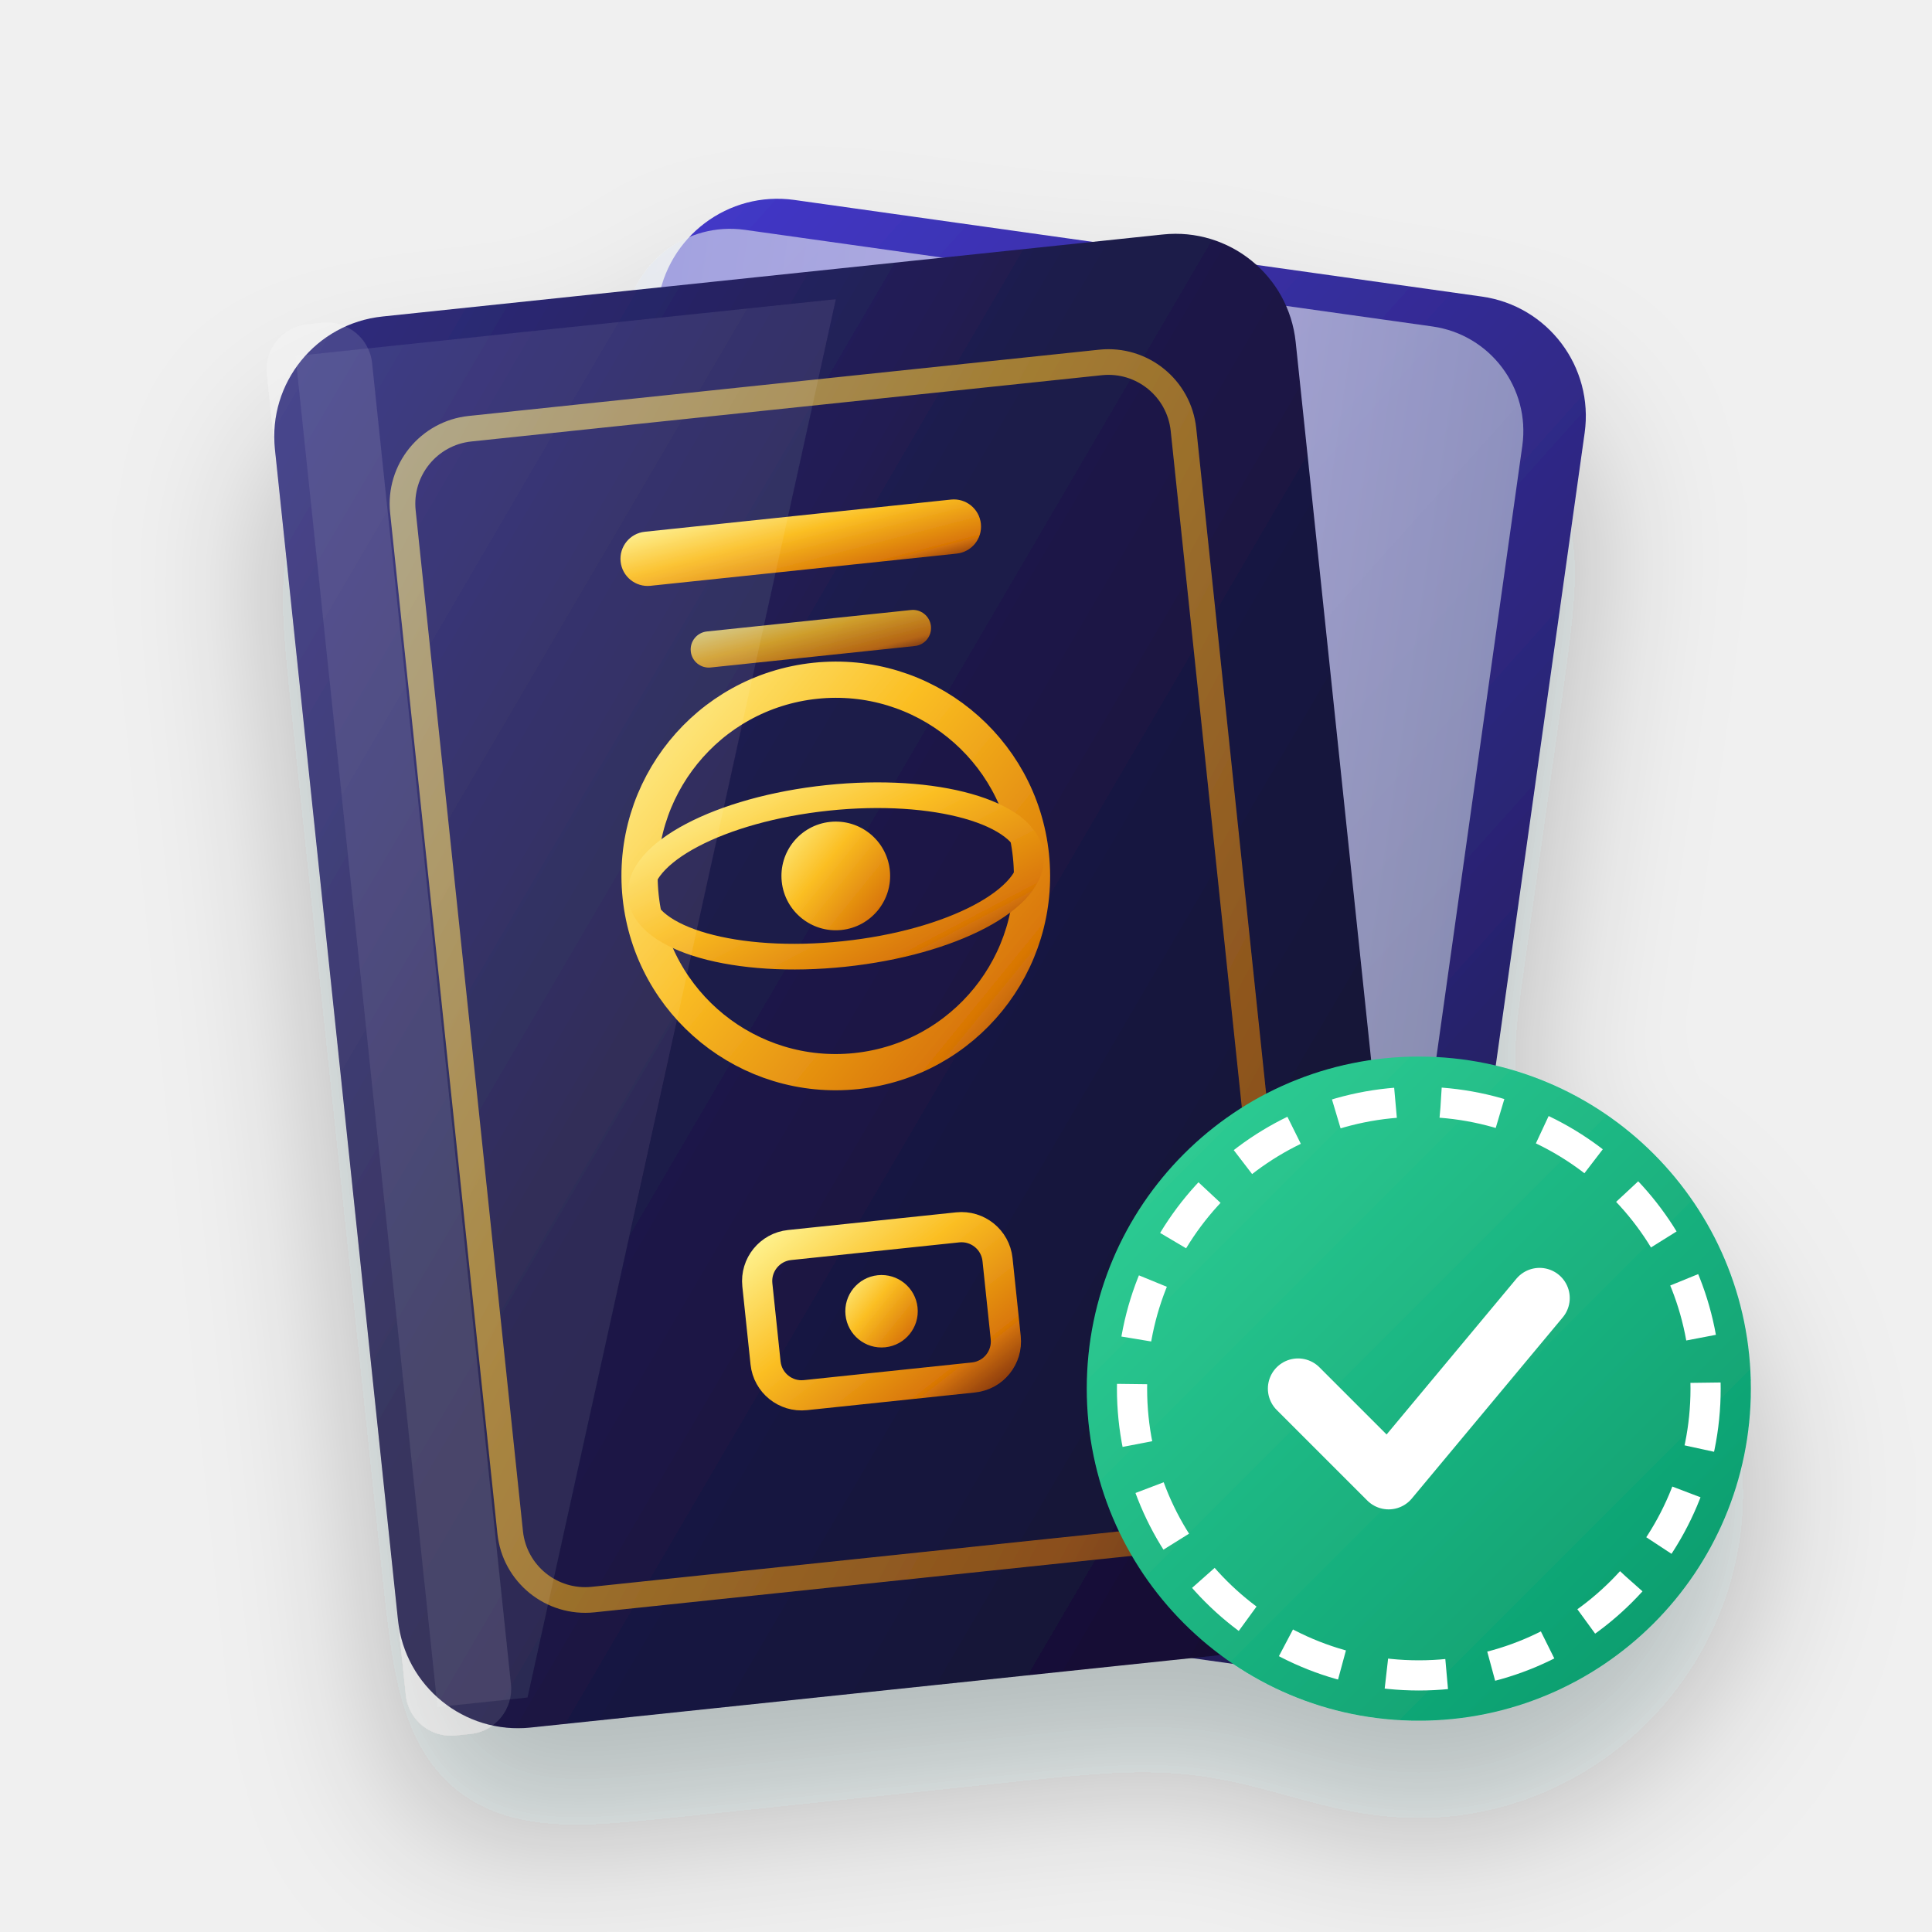
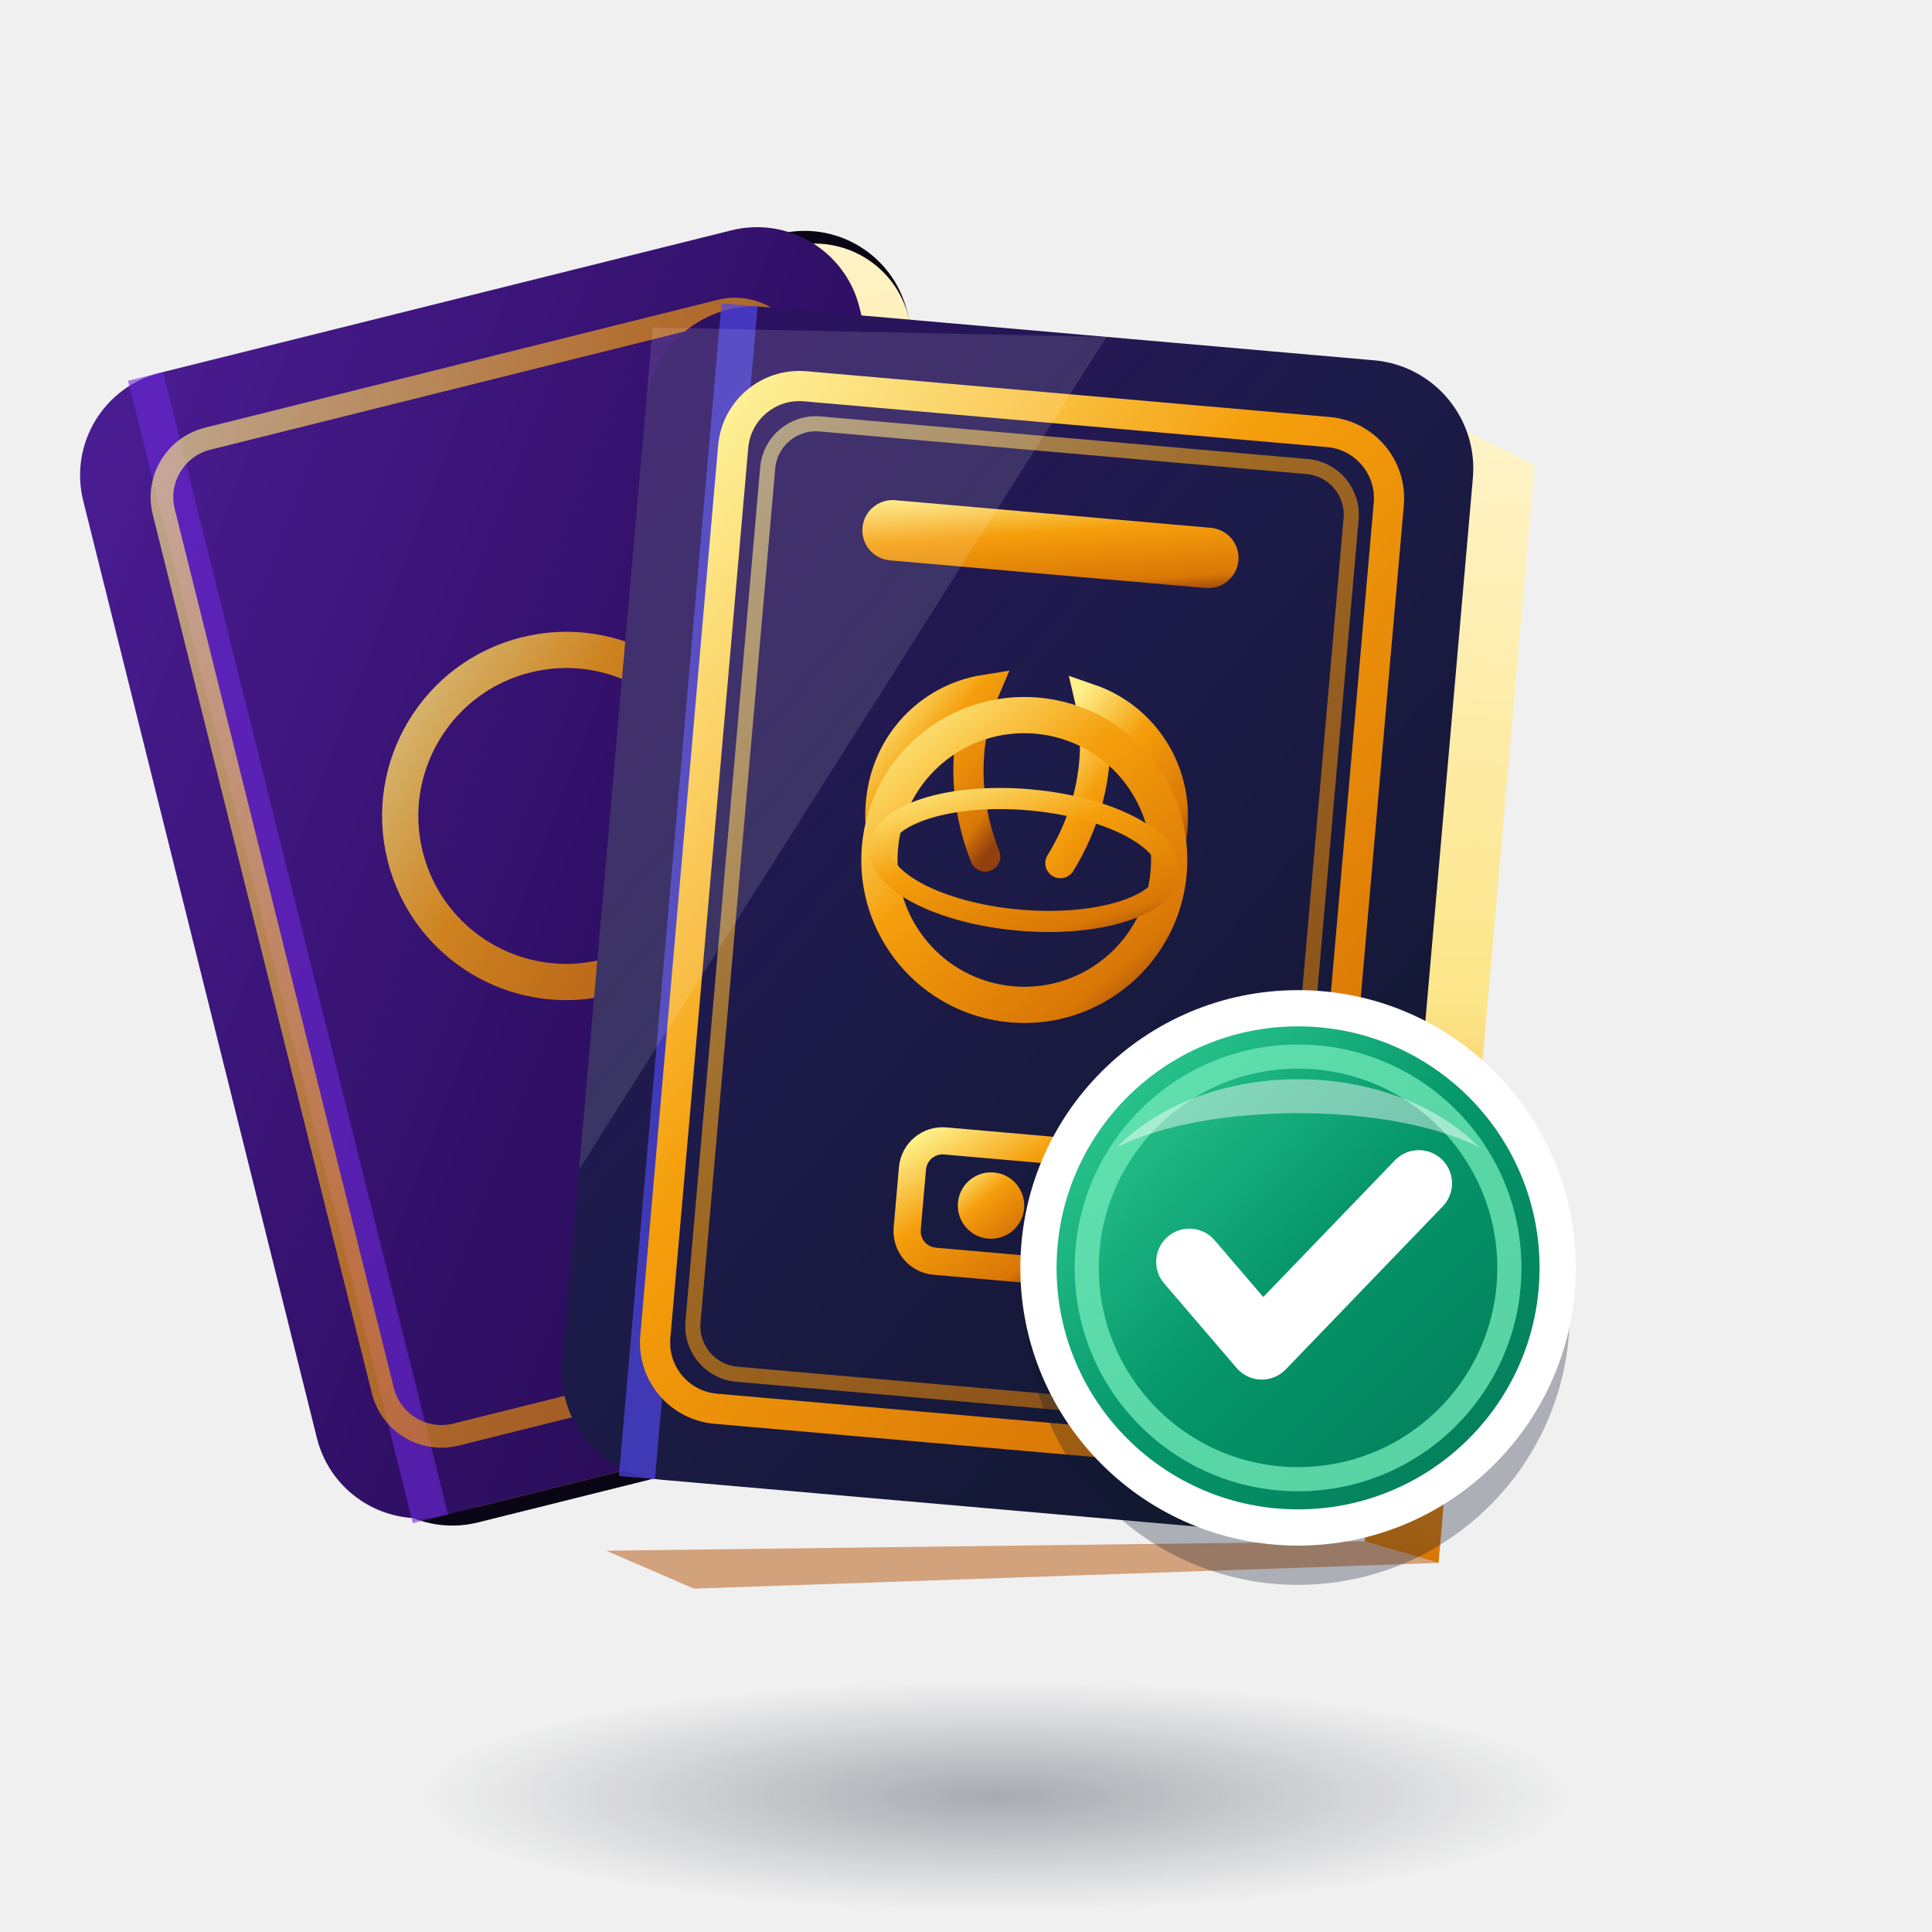
- <svg xmlns="http://www.w3.org/2000/svg" viewBox="0 0 64 64" fill="none">
+ <svg xmlns="http://www.w3.org/2000/svg" viewBox="0 0 64 64" fill="none" shape-rendering="geometricPrecision">
  <defs>
-     <linearGradient id="passCover" x1="0%" y1="0%" x2="100%" y2="100%">
-       <stop offset="0%" stop-color="#312e81" />
+     <linearGradient id="visaPassBack" x1="0%" y1="0%" x2="100%" y2="100%">
+       <stop offset="0%" stop-color="#4c1d95" />
+       <stop offset="50%" stop-color="#311068" />
+       <stop offset="100%" stop-color="#1e0842" />
+     </linearGradient>
+     <linearGradient id="visaPassFront" x1="0%" y1="0%" x2="100%" y2="100%">
+       <stop offset="0%" stop-color="#2e1065" />
      <stop offset="40%" stop-color="#1e1b4b" />
-       <stop offset="100%" stop-color="#0f0d2e" />
+       <stop offset="100%" stop-color="#0f172a" />
    </linearGradient>
-     <linearGradient id="passCoverBack" x1="0%" y1="0%" x2="100%" y2="100%">
-       <stop offset="0%" stop-color="#4338ca" />
-       <stop offset="100%" stop-color="#1e1b4b" />
-     </linearGradient>
-     <linearGradient id="passGold" x1="0%" y1="0%" x2="100%" y2="100%">
+     <linearGradient id="visaGold" x1="0%" y1="0%" x2="100%" y2="100%">
      <stop offset="0%" stop-color="#fef08a" />
-       <stop offset="40%" stop-color="#fbbf24" />
+       <stop offset="40%" stop-color="#f59e0b" />
      <stop offset="85%" stop-color="#d97706" />
      <stop offset="100%" stop-color="#92400e" />
    </linearGradient>
-     <linearGradient id="passGreen" x1="0%" y1="0%" x2="100%" y2="100%">
+     <linearGradient id="visaPages" x1="0%" y1="0%" x2="0%" y2="100%">
+       <stop offset="0%" stop-color="#fef3c7" />
+       <stop offset="50%" stop-color="#fde68a" />
+       <stop offset="100%" stop-color="#d97706" />
+     </linearGradient>
+     <linearGradient id="visaApproved" x1="0%" y1="0%" x2="100%" y2="100%">
      <stop offset="0%" stop-color="#34d399" />
-       <stop offset="100%" stop-color="#059669" />
+       <stop offset="50%" stop-color="#059669" />
+       <stop offset="100%" stop-color="#047857" />
    </linearGradient>
-     <linearGradient id="paperPages" x1="0%" y1="0%" x2="100%" y2="0%">
-       <stop offset="0%" stop-color="#e2e8f0" />
-       <stop offset="50%" stop-color="#ffffff" />
-       <stop offset="100%" stop-color="#cbd5e1" />
-     </linearGradient>
-     <filter id="passShadow" x="-10%" y="-10%" width="130%" height="135%" filterUnits="userSpaceOnUse">
-       <feDropShadow dx="0" dy="3.5" stdDeviation="2.5" flood-color="#0f172a" flood-opacity="0.25" />
-     </filter>
+     <radialGradient id="visaShadow" cx="50%" cy="50%" r="50%">
+       <stop offset="0%" stop-color="#0f172a" stop-opacity="0.32" />
+       <stop offset="100%" stop-color="#0f172a" stop-opacity="0" />
+     </radialGradient>
  </defs>
-   <g filter="url(#passShadow)">
-     <rect x="19" y="8" width="31" height="46" rx="4" transform="rotate(8 34.5 31)" fill="url(#passCoverBack)" />
-     <rect x="18" y="9" width="30" height="44" rx="3.5" transform="rotate(8 33 31)" fill="url(#paperPages)" opacity="0.6" />
-     <g transform="rotate(-6 28 32)">
-       <rect x="11" y="9" width="34" height="47" rx="4" fill="url(#passCover)" />
-       <rect x="11" y="9" width="3.5" height="47" rx="1.5" fill="#ffffff" opacity="0.12" />
-       <rect x="15" y="13" width="26" height="39" rx="2.5" fill="none" stroke="url(#passGold)" stroke-width="0.85" stroke-opacity="0.6" />
-       <rect x="22" y="17" width="12" height="1.8" rx="0.9" fill="url(#passGold)" />
-       <rect x="24" y="20.5" width="8" height="1.2" rx="0.6" fill="url(#passGold)" opacity="0.8" />
-       <circle cx="28" cy="29" r="6.5" fill="none" stroke="url(#passGold)" stroke-width="1.2" />
-       <ellipse cx="28" cy="29" rx="6.5" ry="2.6" fill="none" stroke="url(#passGold)" stroke-width="0.85" />
-       <line x1="28" y1="22.5" x2="28" y2="35.5" stroke="url(#passGold)" stroke-width="0.85" />
-       <circle cx="28" cy="29" r="1.8" fill="url(#passGold)" />
-       <rect x="24" y="41" width="8" height="5" rx="1.2" fill="none" stroke="url(#passGold)" stroke-width="1" />
-       <circle cx="28" cy="43.5" r="1.2" fill="url(#passGold)" />
-       <line x1="24" y1="43.5" x2="25.5" y2="43.5" stroke="url(#passGold)" stroke-width="1" />
-       <line x1="30.5" y1="43.5" x2="32" y2="43.5" stroke="url(#passGold)" stroke-width="1" />
-       <path d="M12 10 L30 10 L15 55 L12 55 Z" fill="#ffffff" opacity="0.08" />
-     </g>
-     <g transform="translate(35, 34)">
-       <circle cx="12" cy="12" r="11" fill="url(#passGreen)" />
-       <circle cx="12" cy="12" r="9.5" fill="none" stroke="#ffffff" stroke-width="1" stroke-dasharray="2 1.5" />
-       <path d="M8 12 L11 15 L16 9" stroke="#ffffff" stroke-width="2" stroke-linecap="round" stroke-linejoin="round" />
-     </g>
+   <ellipse cx="33" cy="59.5" rx="19" ry="3.8" fill="url(#visaShadow)" />
+   <g transform="translate(19, 28) rotate(-14) translate(-19, -28)">
+     <rect x="7" y="10" width="27" height="39" rx="3.5" fill="#090514" />
+     <rect x="7.5" y="10.5" width="26.5" height="38" rx="3.2" fill="url(#visaPages)" />
+     <rect x="6" y="9.5" width="26.5" height="39" rx="3.5" fill="url(#visaPassBack)" />
+     <line x1="9" y1="9.5" x2="9" y2="48.5" stroke="#6d28d9" stroke-width="1.2" opacity="0.6" />
+     <rect x="8.5" y="12" width="21.5" height="34" rx="2" fill="none" stroke="url(#visaGold)" stroke-width="0.75" opacity="0.65" />
+     <circle cx="19" cy="27" r="5.5" stroke="url(#visaGold)" stroke-width="1.2" fill="none" opacity="0.8" />
+   </g>
+   <g transform="translate(34, 30) rotate(5) translate(-34, -30)">
+     <path d="M47 13 L49.5 14 L49.5 50.5 L47 50 Z" fill="url(#visaPages)" />
+     <path d="M47 50 L49.5 50.5 L25 53.5 L22 52.5 Z" fill="#b45309" opacity="0.5" />
+     <rect x="20" y="11" width="27.5" height="39" rx="3.6" fill="url(#visaPassFront)" />
+     <line x1="22.8" y1="11" x2="22.8" y2="50" stroke="#4f46e5" stroke-width="1.2" opacity="0.7" />
+     <rect x="23" y="13.5" width="21.8" height="34" rx="2.2" fill="none" stroke="url(#visaGold)" stroke-width="1" />
+     <rect x="24.2" y="14.7" width="19.4" height="31.6" rx="1.6" fill="none" stroke="url(#visaGold)" stroke-width="0.5" opacity="0.6" />
+     <rect x="27.5" y="17" width="12.5" height="2" rx="1" fill="url(#visaGold)" />
+     <path d="M29 28 C28.5 25.5 30 23.5 32 23 C31.5 24.5 31.5 26.5 32.5 28.5" stroke="url(#visaGold)" stroke-width="1" stroke-linecap="round" fill="none" />
+     <path d="M38.5 28 C39 25.5 37.5 23.5 35.5 23 C36 24.5 36 26.5 35 28.5" stroke="url(#visaGold)" stroke-width="1" stroke-linecap="round" fill="none" />
+     <circle cx="33.8" cy="28.5" r="4.8" fill="none" stroke="url(#visaGold)" stroke-width="1.2" />
+     <ellipse cx="33.8" cy="28.5" rx="4.8" ry="2" fill="none" stroke="url(#visaGold)" stroke-width="0.7" />
+     <line x1="33.8" y1="23.7" x2="33.8" y2="33.3" stroke="url(#visaGold)" stroke-width="0.7" />
+     <rect x="31" y="38" width="5.5" height="4" rx="1" fill="none" stroke="url(#visaGold)" stroke-width="0.9" />
+     <circle cx="33.7" cy="40" r="1.1" fill="url(#visaGold)" />
+     <line x1="29.8" y1="40" x2="31" y2="40" stroke="url(#visaGold)" stroke-width="0.9" />
+     <line x1="36.5" y1="40" x2="37.7" y2="40" stroke="url(#visaGold)" stroke-width="0.9" />
+     <path d="M20 12 L35 11 L20 40 Z" fill="#ffffff" opacity="0.12" />
+   </g>
+   <g transform="translate(43, 42)">
+     <circle cx="0" cy="1.5" r="9" fill="#0f172a" opacity="0.3" />
+     <circle cx="0" cy="0" r="9.2" fill="#ffffff" />
+     <circle cx="0" cy="0" r="8" fill="url(#visaApproved)" />
+     <circle cx="0" cy="0" r="7" fill="none" stroke="#6ee7b7" stroke-width="0.8" opacity="0.8" />
+     <path d="M-3.6 -0.2 L-1.2 2.6 L4 -2.8" stroke="#ffffff" stroke-width="2.2" stroke-linecap="round" stroke-linejoin="round" fill="none" />
+     <path d="M-6 -4 C-3 -7 3 -7 6 -4 C3 -5.5 -3 -5.5 -6 -4 Z" fill="#ffffff" opacity="0.45" />
  </g>
</svg>
